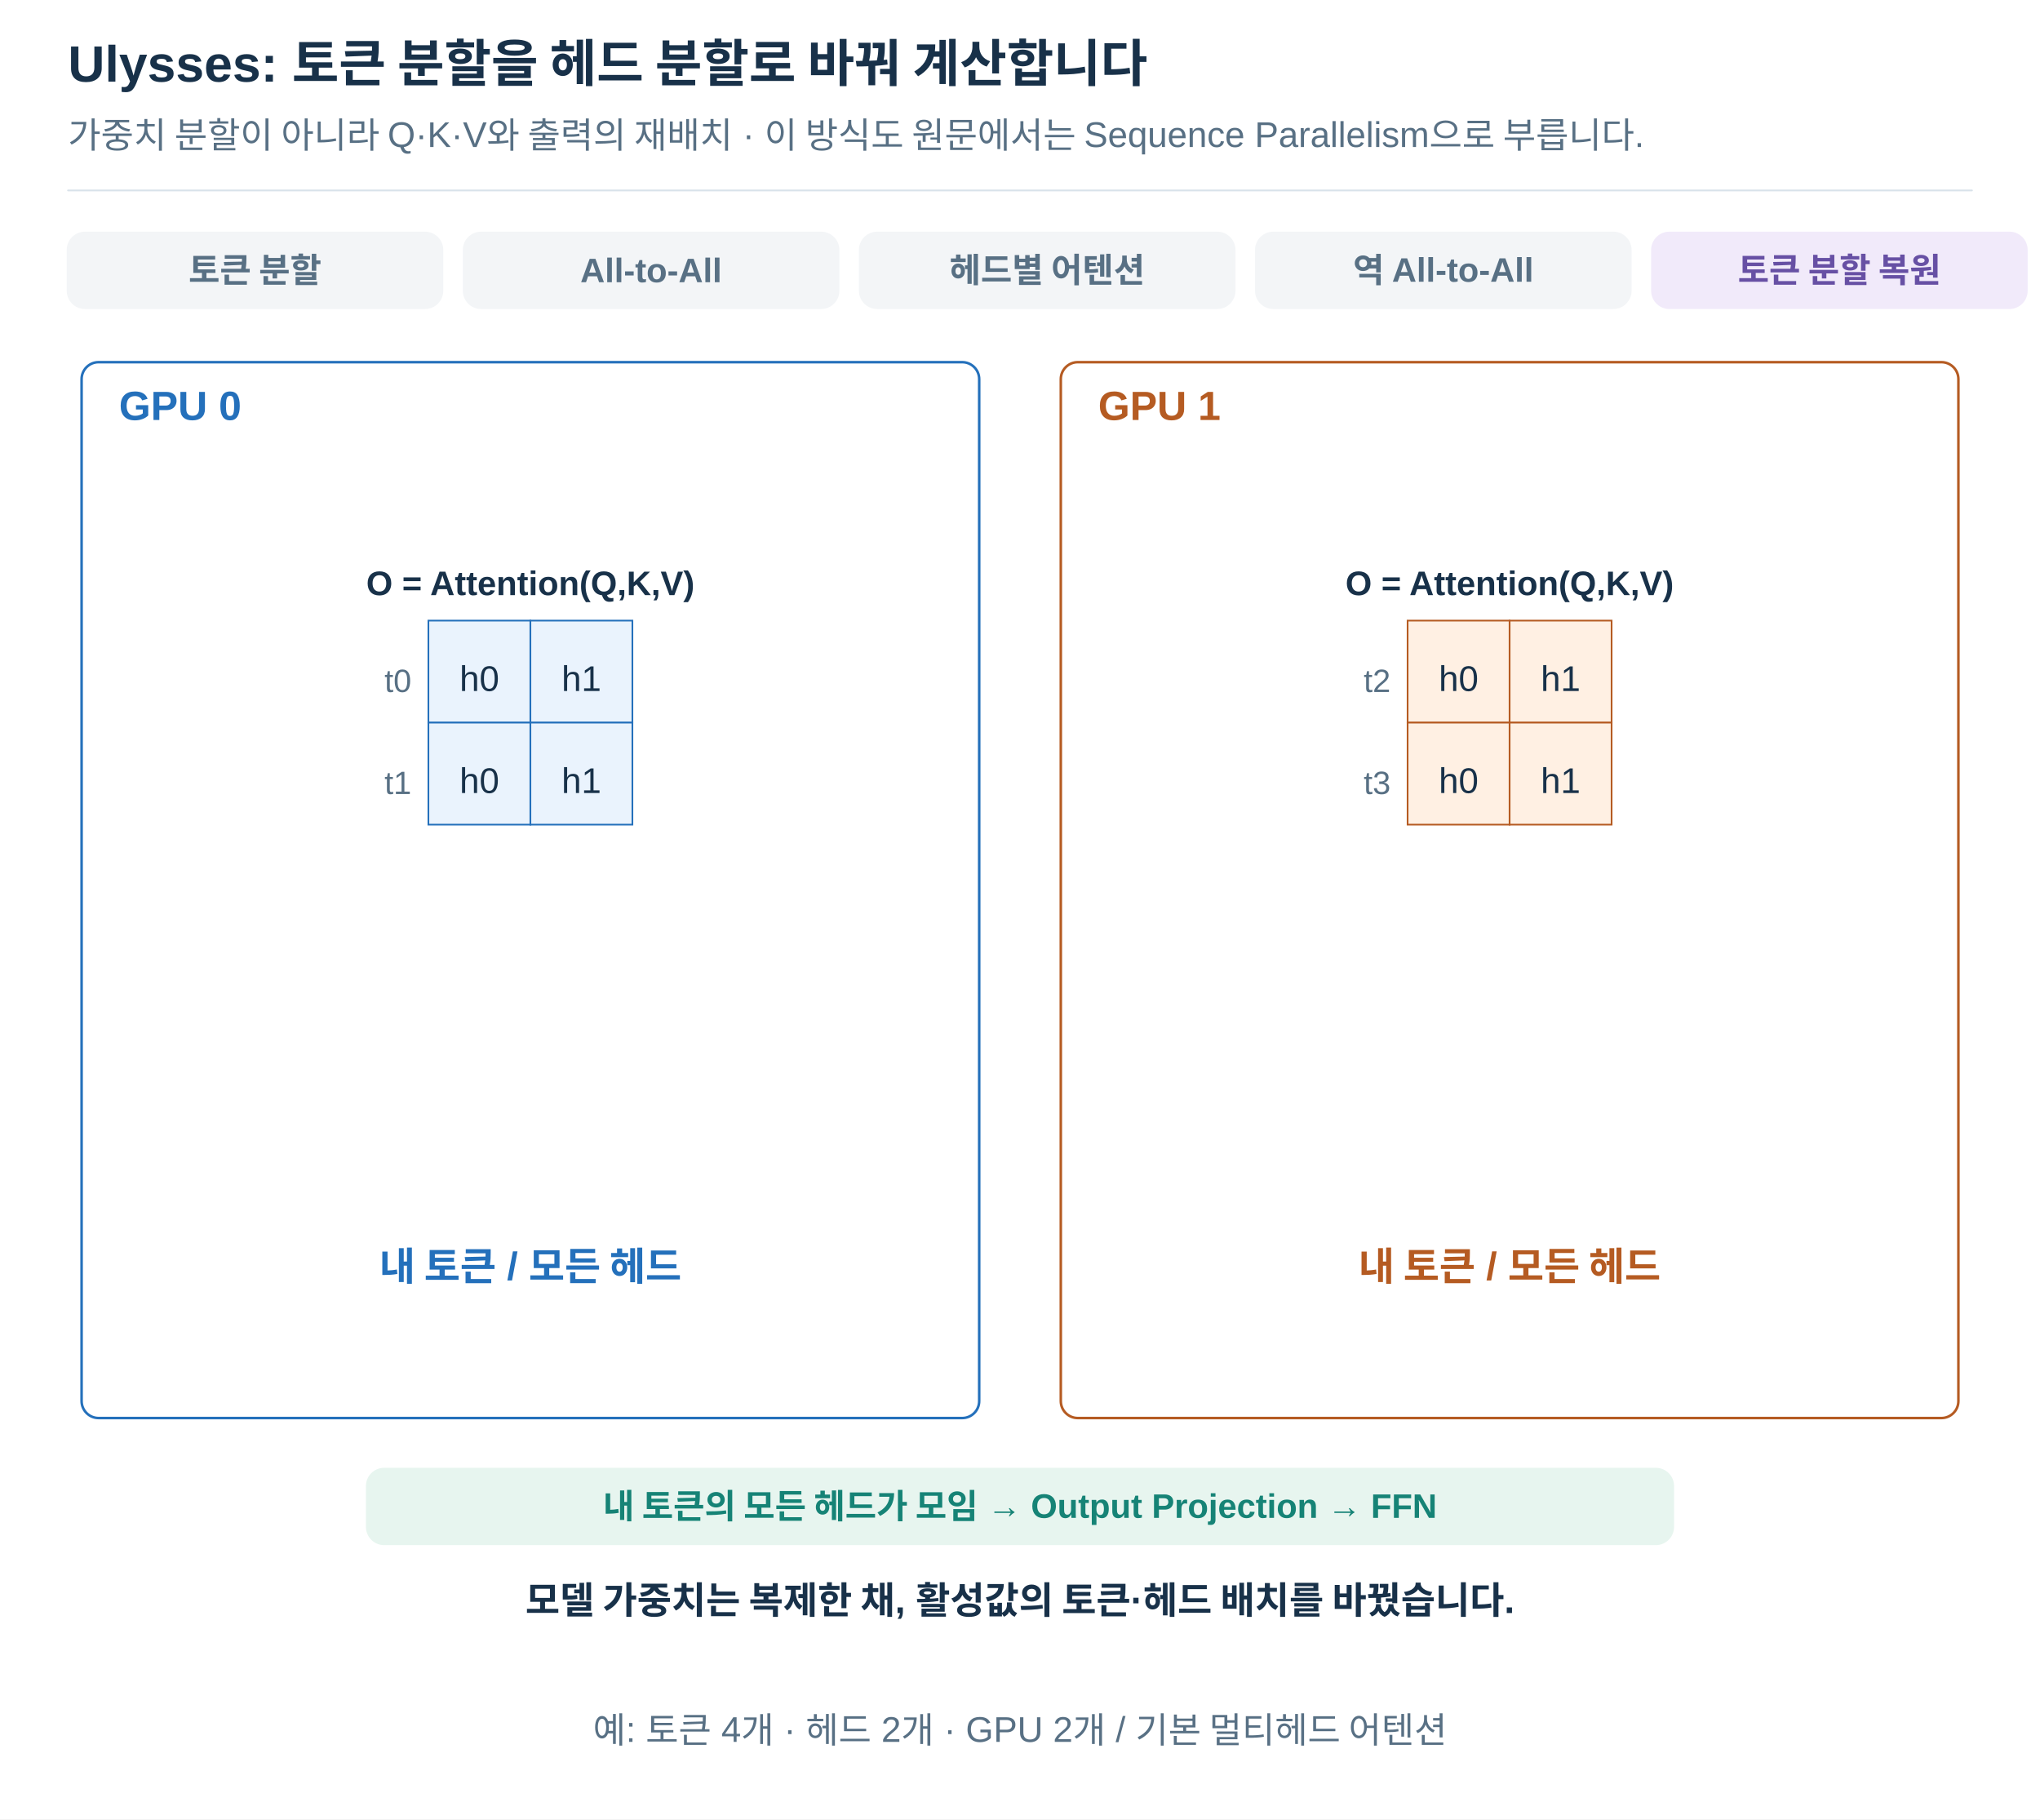
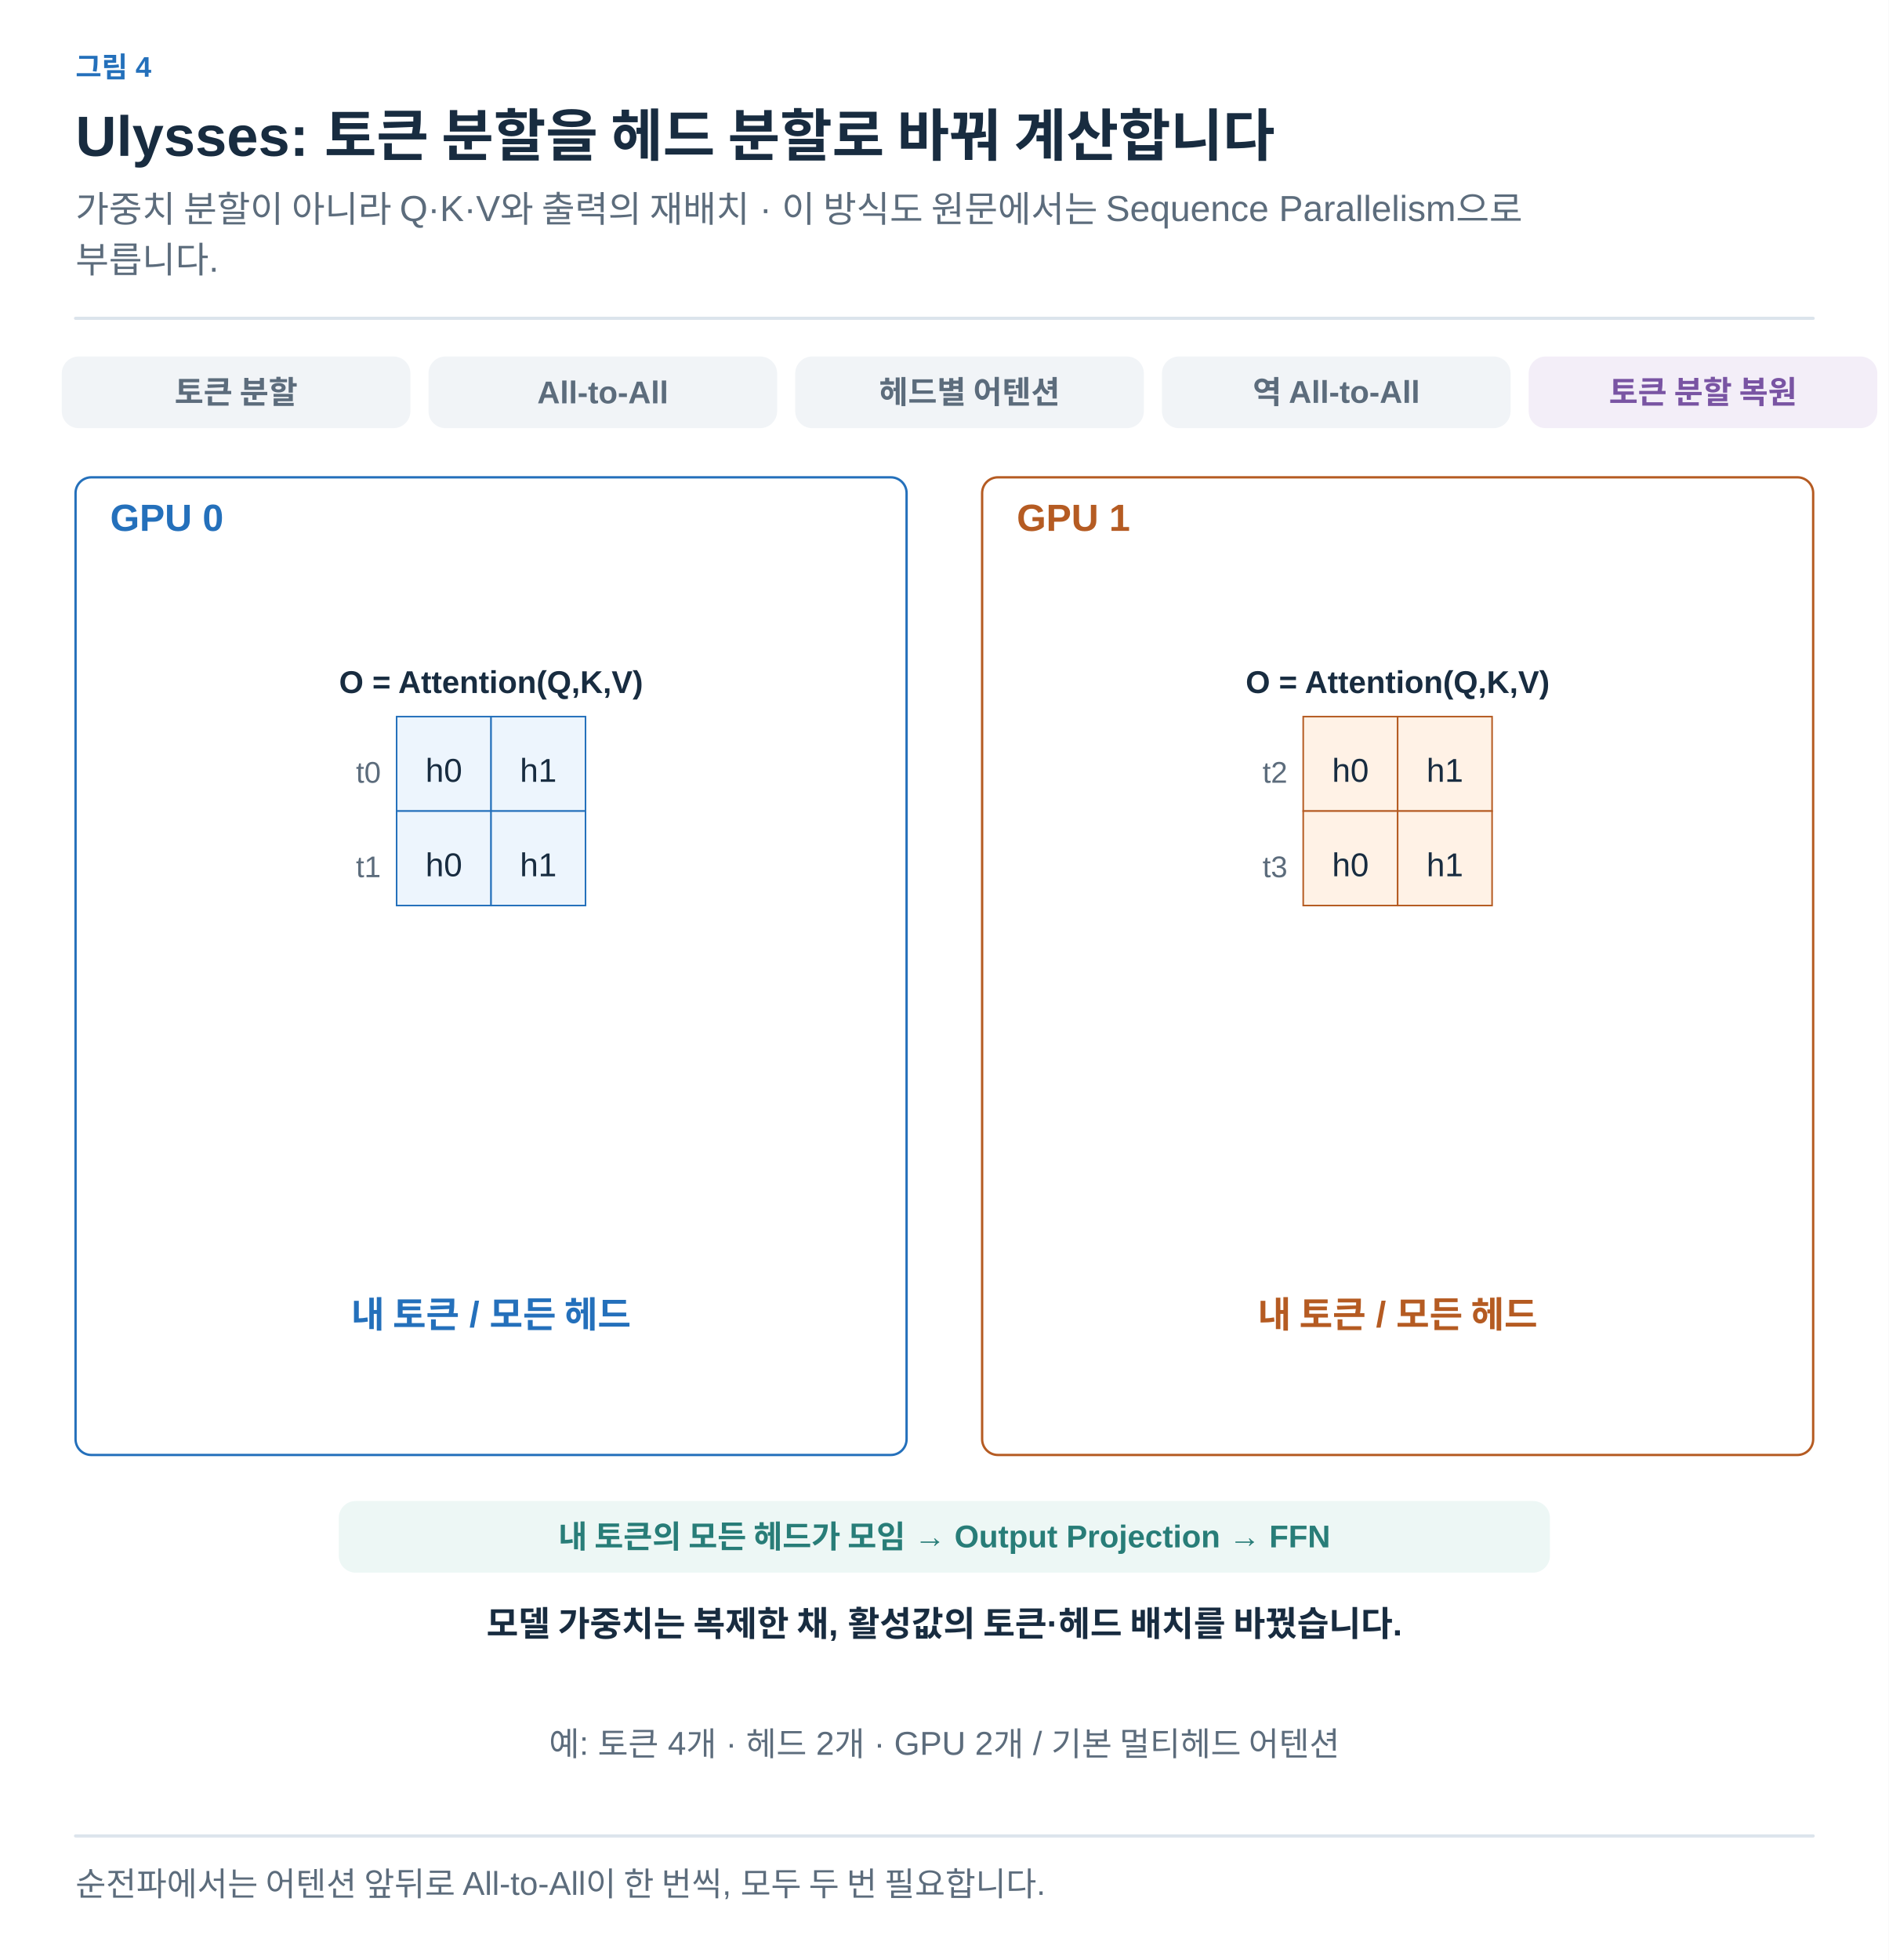
- <svg xmlns="http://www.w3.org/2000/svg" width="1200" height="1070" viewBox="0 0 1200 1070" role="img" aria-labelledby="title desc">
+ <svg xmlns="http://www.w3.org/2000/svg" width="1200" height="1245" viewBox="0 0 1200 1245" role="img" aria-labelledby="title desc">
  <defs>
-     <marker id="arrow" viewBox="0 0 10 10" refX="9" refY="5" markerWidth="7" markerHeight="7" orient="auto-start-reverse">
-       <path d="M1 1 L9 5 L1 9" fill="none" stroke="#587084" stroke-width="1.5" />
+     <marker id="arrow-ink" viewBox="0 0 10 10" refX="8" refY="5" markerWidth="6" markerHeight="6" orient="auto">
+       <path d="M1 1 L9 5 L1 9" fill="none" stroke="#182C40" stroke-width="1.6" />
+     </marker>
+     <marker id="arrow-muted" viewBox="0 0 10 10" refX="8" refY="5" markerWidth="6" markerHeight="6" orient="auto">
+       <path d="M1 1 L9 5 L1 9" fill="none" stroke="#5C6C7C" stroke-width="1.6" />
+     </marker>
+     <marker id="arrow-line" viewBox="0 0 10 10" refX="8" refY="5" markerWidth="6" markerHeight="6" orient="auto">
+       <path d="M1 1 L9 5 L1 9" fill="none" stroke="#DCE4EC" stroke-width="1.6" />
+     </marker>
+     <marker id="arrow-paper" viewBox="0 0 10 10" refX="8" refY="5" markerWidth="6" markerHeight="6" orient="auto">
+       <path d="M1 1 L9 5 L1 9" fill="none" stroke="#FFFFFF" stroke-width="1.6" />
+     </marker>
+     <marker id="arrow-blue" viewBox="0 0 10 10" refX="8" refY="5" markerWidth="6" markerHeight="6" orient="auto">
+       <path d="M1 1 L9 5 L1 9" fill="none" stroke="#2470BB" stroke-width="1.6" />
+     </marker>
+     <marker id="arrow-teal" viewBox="0 0 10 10" refX="8" refY="5" markerWidth="6" markerHeight="6" orient="auto">
+       <path d="M1 1 L9 5 L1 9" fill="none" stroke="#287D78" stroke-width="1.6" />
+     </marker>
+     <marker id="arrow-orange" viewBox="0 0 10 10" refX="8" refY="5" markerWidth="6" markerHeight="6" orient="auto">
+       <path d="M1 1 L9 5 L1 9" fill="none" stroke="#B55B22" stroke-width="1.6" />
+     </marker>
+     <marker id="arrow-purple" viewBox="0 0 10 10" refX="8" refY="5" markerWidth="6" markerHeight="6" orient="auto">
+       <path d="M1 1 L9 5 L1 9" fill="none" stroke="#7954A3" stroke-width="1.6" />
+     </marker>
+     <marker id="arrow-gray" viewBox="0 0 10 10" refX="8" refY="5" markerWidth="6" markerHeight="6" orient="auto">
+       <path d="M1 1 L9 5 L1 9" fill="none" stroke="#657789" stroke-width="1.6" />
+     </marker>
+     <marker id="arrow-red" viewBox="0 0 10 10" refX="8" refY="5" markerWidth="6" markerHeight="6" orient="auto">
+       <path d="M1 1 L9 5 L1 9" fill="none" stroke="#B34242" stroke-width="1.6" />
+     </marker>
+     <marker id="arrow-indigo" viewBox="0 0 10 10" refX="8" refY="5" markerWidth="6" markerHeight="6" orient="auto">
+       <path d="M1 1 L9 5 L1 9" fill="none" stroke="#4C60A8" stroke-width="1.6" />
+     </marker>
+     <marker id="arrow-slate" viewBox="0 0 10 10" refX="8" refY="5" markerWidth="6" markerHeight="6" orient="auto">
+       <path d="M1 1 L9 5 L1 9" fill="none" stroke="#8191A0" stroke-width="1.6" />
+     </marker>
+     <marker id="arrow-surface" viewBox="0 0 10 10" refX="8" refY="5" markerWidth="6" markerHeight="6" orient="auto">
+       <path d="M1 1 L9 5 L1 9" fill="none" stroke="#F8FAFC" stroke-width="1.6" />
+     </marker>
+     <marker id="ported-arrow" viewBox="0 0 10 10" refX="9" refY="5" markerWidth="7" markerHeight="7" orient="auto-start-reverse">
+       <path d="M1 1 L9 5 L1 9" fill="none" stroke="#5C6C7C" stroke-width="1.5" />
    </marker>
  </defs>
-   <style>text{font-family:Arial,"Apple SD Gothic Neo","Noto Sans KR",sans-serif}path{stroke-linecap:round;stroke-linejoin:round}</style>
-   <rect width="1200" height="1070" fill="white" />
-   <text x="40" y="48.0" font-size="30" fill="#183149" font-weight="700" text-anchor="start">Ulysses: 토큰 분할을 헤드 분할로 바꿔 계산합니다</text>
-   <text x="40" y="87.0" font-size="21" fill="#587084" font-weight="400" text-anchor="start">가중치 분할이 아니라 Q·K·V와 출력의 재배치 · 이 방식도 원문에서는 Sequence Parallelism으로 부릅니다.</text>
-   <path d="M40,112 H1160" stroke="#d8e2ea" />
-   <rect x="40" y="137" width="220" height="44" rx="10" fill="#f3f5f7" stroke="#f3f5f7" stroke-width="1.5" />
-   <text x="150.0" y="166.0" font-size="20" fill="#587084" font-weight="700" text-anchor="middle">토큰 분할</text>
-   <rect x="273" y="137" width="220" height="44" rx="10" fill="#f3f5f7" stroke="#f3f5f7" stroke-width="1.5" />
-   <text x="383.0" y="166.0" font-size="20" fill="#587084" font-weight="700" text-anchor="middle">All-to-All</text>
-   <rect x="506" y="137" width="220" height="44" rx="10" fill="#f3f5f7" stroke="#f3f5f7" stroke-width="1.5" />
-   <text x="616.0" y="166.0" font-size="20" fill="#587084" font-weight="700" text-anchor="middle">헤드별 어텐션</text>
-   <rect x="739" y="137" width="220" height="44" rx="10" fill="#f3f5f7" stroke="#f3f5f7" stroke-width="1.5" />
-   <text x="849.0" y="166.0" font-size="20" fill="#587084" font-weight="700" text-anchor="middle">역 All-to-All</text>
-   <rect x="972" y="137" width="220" height="44" rx="10" fill="#f1eafa" stroke="#f1eafa" stroke-width="1.5" />
-   <text x="1082.0" y="166.0" font-size="20" fill="#6750a4" font-weight="700" text-anchor="middle">토큰 분할 복원</text>
-   <rect x="48" y="213" width="528" height="621" rx="10" fill="white" stroke="#2470bb" stroke-width="1.5" />
-   <text x="70" y="247.0" font-size="24" fill="#2470bb" font-weight="700" text-anchor="start">GPU 0</text>
-   <rect x="624" y="213" width="528" height="621" rx="10" fill="white" stroke="#b55b22" stroke-width="1.5" />
-   <text x="646" y="247.0" font-size="24" fill="#b55b22" font-weight="700" text-anchor="start">GPU 1</text>
-   <text x="312.0" y="350.0" font-size="20" fill="#183149" font-weight="700" text-anchor="middle">O = Attention(Q,K,V)</text>
-   <rect x="252" y="365" width="60" height="60" fill="#eaf3fd" stroke="#2470bb" stroke-width="1" />
-   <text x="282.0" y="406.4" font-size="21" fill="#183149" font-weight="400" text-anchor="middle">h0</text>
-   <rect x="312" y="365" width="60" height="60" fill="#eaf3fd" stroke="#2470bb" stroke-width="1" />
-   <text x="342.0" y="406.4" font-size="21" fill="#183149" font-weight="400" text-anchor="middle">h1</text>
-   <rect x="252" y="425" width="60" height="60" fill="#eaf3fd" stroke="#2470bb" stroke-width="1" />
-   <text x="282.0" y="466.4" font-size="21" fill="#183149" font-weight="400" text-anchor="middle">h0</text>
-   <rect x="312" y="425" width="60" height="60" fill="#eaf3fd" stroke="#2470bb" stroke-width="1" />
-   <text x="342.0" y="466.4" font-size="21" fill="#183149" font-weight="400" text-anchor="middle">h1</text>
-   <text x="242" y="407.0" font-size="19" fill="#587084" font-weight="400" text-anchor="end">t0</text>
-   <text x="242" y="467.0" font-size="19" fill="#587084" font-weight="400" text-anchor="end">t1</text>
-   <text x="312" y="753.0" font-size="23" fill="#2470bb" font-weight="700" text-anchor="middle">내 토큰 / 모든 헤드</text>
-   <text x="888.0" y="350.0" font-size="20" fill="#183149" font-weight="700" text-anchor="middle">O = Attention(Q,K,V)</text>
-   <rect x="828" y="365" width="60" height="60" fill="#fff0e3" stroke="#b55b22" stroke-width="1" />
-   <text x="858.0" y="406.4" font-size="21" fill="#183149" font-weight="400" text-anchor="middle">h0</text>
-   <rect x="888" y="365" width="60" height="60" fill="#fff0e3" stroke="#b55b22" stroke-width="1" />
-   <text x="918.0" y="406.4" font-size="21" fill="#183149" font-weight="400" text-anchor="middle">h1</text>
-   <rect x="828" y="425" width="60" height="60" fill="#fff0e3" stroke="#b55b22" stroke-width="1" />
-   <text x="858.0" y="466.4" font-size="21" fill="#183149" font-weight="400" text-anchor="middle">h0</text>
-   <rect x="888" y="425" width="60" height="60" fill="#fff0e3" stroke="#b55b22" stroke-width="1" />
-   <text x="918.0" y="466.4" font-size="21" fill="#183149" font-weight="400" text-anchor="middle">h1</text>
-   <text x="818" y="407.0" font-size="19" fill="#587084" font-weight="400" text-anchor="end">t2</text>
-   <text x="818" y="467.0" font-size="19" fill="#587084" font-weight="400" text-anchor="end">t3</text>
-   <text x="888" y="753.0" font-size="23" fill="#b55b22" font-weight="700" text-anchor="middle">내 토큰 / 모든 헤드</text>
-   <rect x="216" y="864" width="768" height="44" rx="10" fill="#e7f5ef" stroke="#e7f5ef" stroke-width="1.5" />
-   <text x="600.0" y="893.0" font-size="20" fill="#168376" font-weight="700" text-anchor="middle">내 토큰의 모든 헤드가 모임 → Output Projection → FFN</text>
-   <text x="600" y="949.0" font-size="22" fill="#183149" font-weight="700" text-anchor="middle">모델 가중치는 복제한 채, 활성값의 토큰·헤드 배치를 바꿨습니다.</text>
-   <text x="600" y="1025.0" font-size="21" fill="#587084" font-weight="400" text-anchor="middle">예: 토큰 4개 · 헤드 2개 · GPU 2개 / 기본 멀티헤드 어텐션</text>
+   <style>text{font-family:Arial,"Apple SD Gothic Neo","Noto Sans KR",sans-serif}text[font-family]{font-family:Menlo,Consolas,monospace}path{stroke-linecap:round;stroke-linejoin:round}</style>
+   <rect width="100%" height="100%" fill="white" />
+   <text x="48" y="49" fill="#2470BB" font-size="18" font-weight="600" text-anchor="start" data-max-width="1104">그림 4</text>
+   <text x="48" y="99" fill="#182C40" font-size="36" font-weight="700" text-anchor="start" data-max-width="1104">Ulysses: 토큰 분할을 헤드 분할로 바꿔 계산합니다</text>
+   <text x="48" y="141" fill="#5C6C7C" font-size="23" font-weight="400" text-anchor="start" data-max-width="1104">가중치 분할이 아니라 Q·K·V와 출력의 재배치 · 이 방식도 원문에서는 Sequence Parallelism으로</text>
+   <text x="48" y="173.2" fill="#5C6C7C" font-size="23" font-weight="400" text-anchor="start" data-max-width="1104">부릅니다.</text>
+   <path d="M48,202.2 H1152" stroke="#DCE4EC" stroke-width="2" />
+   <g transform="translate(48 238.2) scale(1)" data-panel="1">
+     <g transform="translate(-48 -148)">
+       <rect x="40" y="137" width="220" height="44" rx="10" fill="#F1F4F7" stroke="#F1F4F7" stroke-width="1.5" />
+       <text x="150" y="166" font-size="20" fill="#5C6C7C" font-weight="700" text-anchor="middle">토큰 분할</text>
+       <rect x="273" y="137" width="220" height="44" rx="10" fill="#F1F4F7" stroke="#F1F4F7" stroke-width="1.5" />
+       <text x="383" y="166" font-size="20" fill="#5C6C7C" font-weight="700" text-anchor="middle">All-to-All</text>
+       <rect x="506" y="137" width="220" height="44" rx="10" fill="#F1F4F7" stroke="#F1F4F7" stroke-width="1.5" />
+       <text x="616" y="166" font-size="20" fill="#5C6C7C" font-weight="700" text-anchor="middle">헤드별 어텐션</text>
+       <rect x="739" y="137" width="220" height="44" rx="10" fill="#F1F4F7" stroke="#F1F4F7" stroke-width="1.5" />
+       <text x="849" y="166" font-size="20" fill="#5C6C7C" font-weight="700" text-anchor="middle">역 All-to-All</text>
+       <rect x="972" y="137" width="220" height="44" rx="10" fill="#F3EEF8" stroke="#F3EEF8" stroke-width="1.5" />
+       <text x="1082" y="166" font-size="20" fill="#7954A3" font-weight="700" text-anchor="middle">토큰 분할 복원</text>
+       <rect x="48" y="213" width="528" height="621" rx="10" fill="white" stroke="#2470BB" stroke-width="1.5" />
+       <text x="70" y="247" font-size="24" fill="#2470BB" font-weight="700" text-anchor="start">GPU 0</text>
+       <rect x="624" y="213" width="528" height="621" rx="10" fill="white" stroke="#B55B22" stroke-width="1.5" />
+       <text x="646" y="247" font-size="24" fill="#B55B22" font-weight="700" text-anchor="start">GPU 1</text>
+       <text x="312" y="350" font-size="20" fill="#182C40" font-weight="700" text-anchor="middle">O = Attention(Q,K,V)</text>
+       <rect x="252" y="365" width="60" height="60" fill="#EDF5FD" stroke="#2470BB" stroke-width="1" />
+       <text x="282" y="406.4" font-size="21" fill="#182C40" font-weight="400" text-anchor="middle">h0</text>
+       <rect x="312" y="365" width="60" height="60" fill="#EDF5FD" stroke="#2470BB" stroke-width="1" />
+       <text x="342" y="406.4" font-size="21" fill="#182C40" font-weight="400" text-anchor="middle">h1</text>
+       <rect x="252" y="425" width="60" height="60" fill="#EDF5FD" stroke="#2470BB" stroke-width="1" />
+       <text x="282" y="466.4" font-size="21" fill="#182C40" font-weight="400" text-anchor="middle">h0</text>
+       <rect x="312" y="425" width="60" height="60" fill="#EDF5FD" stroke="#2470BB" stroke-width="1" />
+       <text x="342" y="466.4" font-size="21" fill="#182C40" font-weight="400" text-anchor="middle">h1</text>
+       <text x="242" y="407" font-size="19" fill="#5C6C7C" font-weight="400" text-anchor="end">t0</text>
+       <text x="242" y="467" font-size="19" fill="#5C6C7C" font-weight="400" text-anchor="end">t1</text>
+       <text x="312" y="753" font-size="23" fill="#2470BB" font-weight="700" text-anchor="middle">내 토큰 / 모든 헤드</text>
+       <text x="888" y="350" font-size="20" fill="#182C40" font-weight="700" text-anchor="middle">O = Attention(Q,K,V)</text>
+       <rect x="828" y="365" width="60" height="60" fill="#FFF2E6" stroke="#B55B22" stroke-width="1" />
+       <text x="858" y="406.4" font-size="21" fill="#182C40" font-weight="400" text-anchor="middle">h0</text>
+       <rect x="888" y="365" width="60" height="60" fill="#FFF2E6" stroke="#B55B22" stroke-width="1" />
+       <text x="918" y="406.4" font-size="21" fill="#182C40" font-weight="400" text-anchor="middle">h1</text>
+       <rect x="828" y="425" width="60" height="60" fill="#FFF2E6" stroke="#B55B22" stroke-width="1" />
+       <text x="858" y="466.4" font-size="21" fill="#182C40" font-weight="400" text-anchor="middle">h0</text>
+       <rect x="888" y="425" width="60" height="60" fill="#FFF2E6" stroke="#B55B22" stroke-width="1" />
+       <text x="918" y="466.4" font-size="21" fill="#182C40" font-weight="400" text-anchor="middle">h1</text>
+       <text x="818" y="407" font-size="19" fill="#5C6C7C" font-weight="400" text-anchor="end">t2</text>
+       <text x="818" y="467" font-size="19" fill="#5C6C7C" font-weight="400" text-anchor="end">t3</text>
+       <text x="888" y="753" font-size="23" fill="#B55B22" font-weight="700" text-anchor="middle">내 토큰 / 모든 헤드</text>
+       <rect x="216" y="864" width="768" height="44" rx="10" fill="#EDF7F5" stroke="#EDF7F5" stroke-width="1.5" />
+       <text x="600" y="893" font-size="20" fill="#287D78" font-weight="700" text-anchor="middle">내 토큰의 모든 헤드가 모임 → Output Projection → FFN</text>
+       <text x="600" y="949" font-size="22" fill="#182C40" font-weight="700" text-anchor="middle">모델 가중치는 복제한 채, 활성값의 토큰·헤드 배치를 바꿨습니다.</text>
+       <text x="600" y="1025" font-size="21" fill="#5C6C7C" font-weight="400" text-anchor="middle">예: 토큰 4개 · 헤드 2개 · GPU 2개 / 기본 멀티헤드 어텐션</text>
+     </g>
+   </g>
+   <path d="M48,1166.2 H1152" stroke="#DCE4EC" stroke-width="2" />
+   <text x="48" y="1204.2" fill="#5C6C7C" font-size="21" font-weight="400" text-anchor="start" data-max-width="1104">순전파에서는 어텐션 앞뒤로 All-to-All이 한 번씩, 모두 두 번 필요합니다.</text>
</svg>
